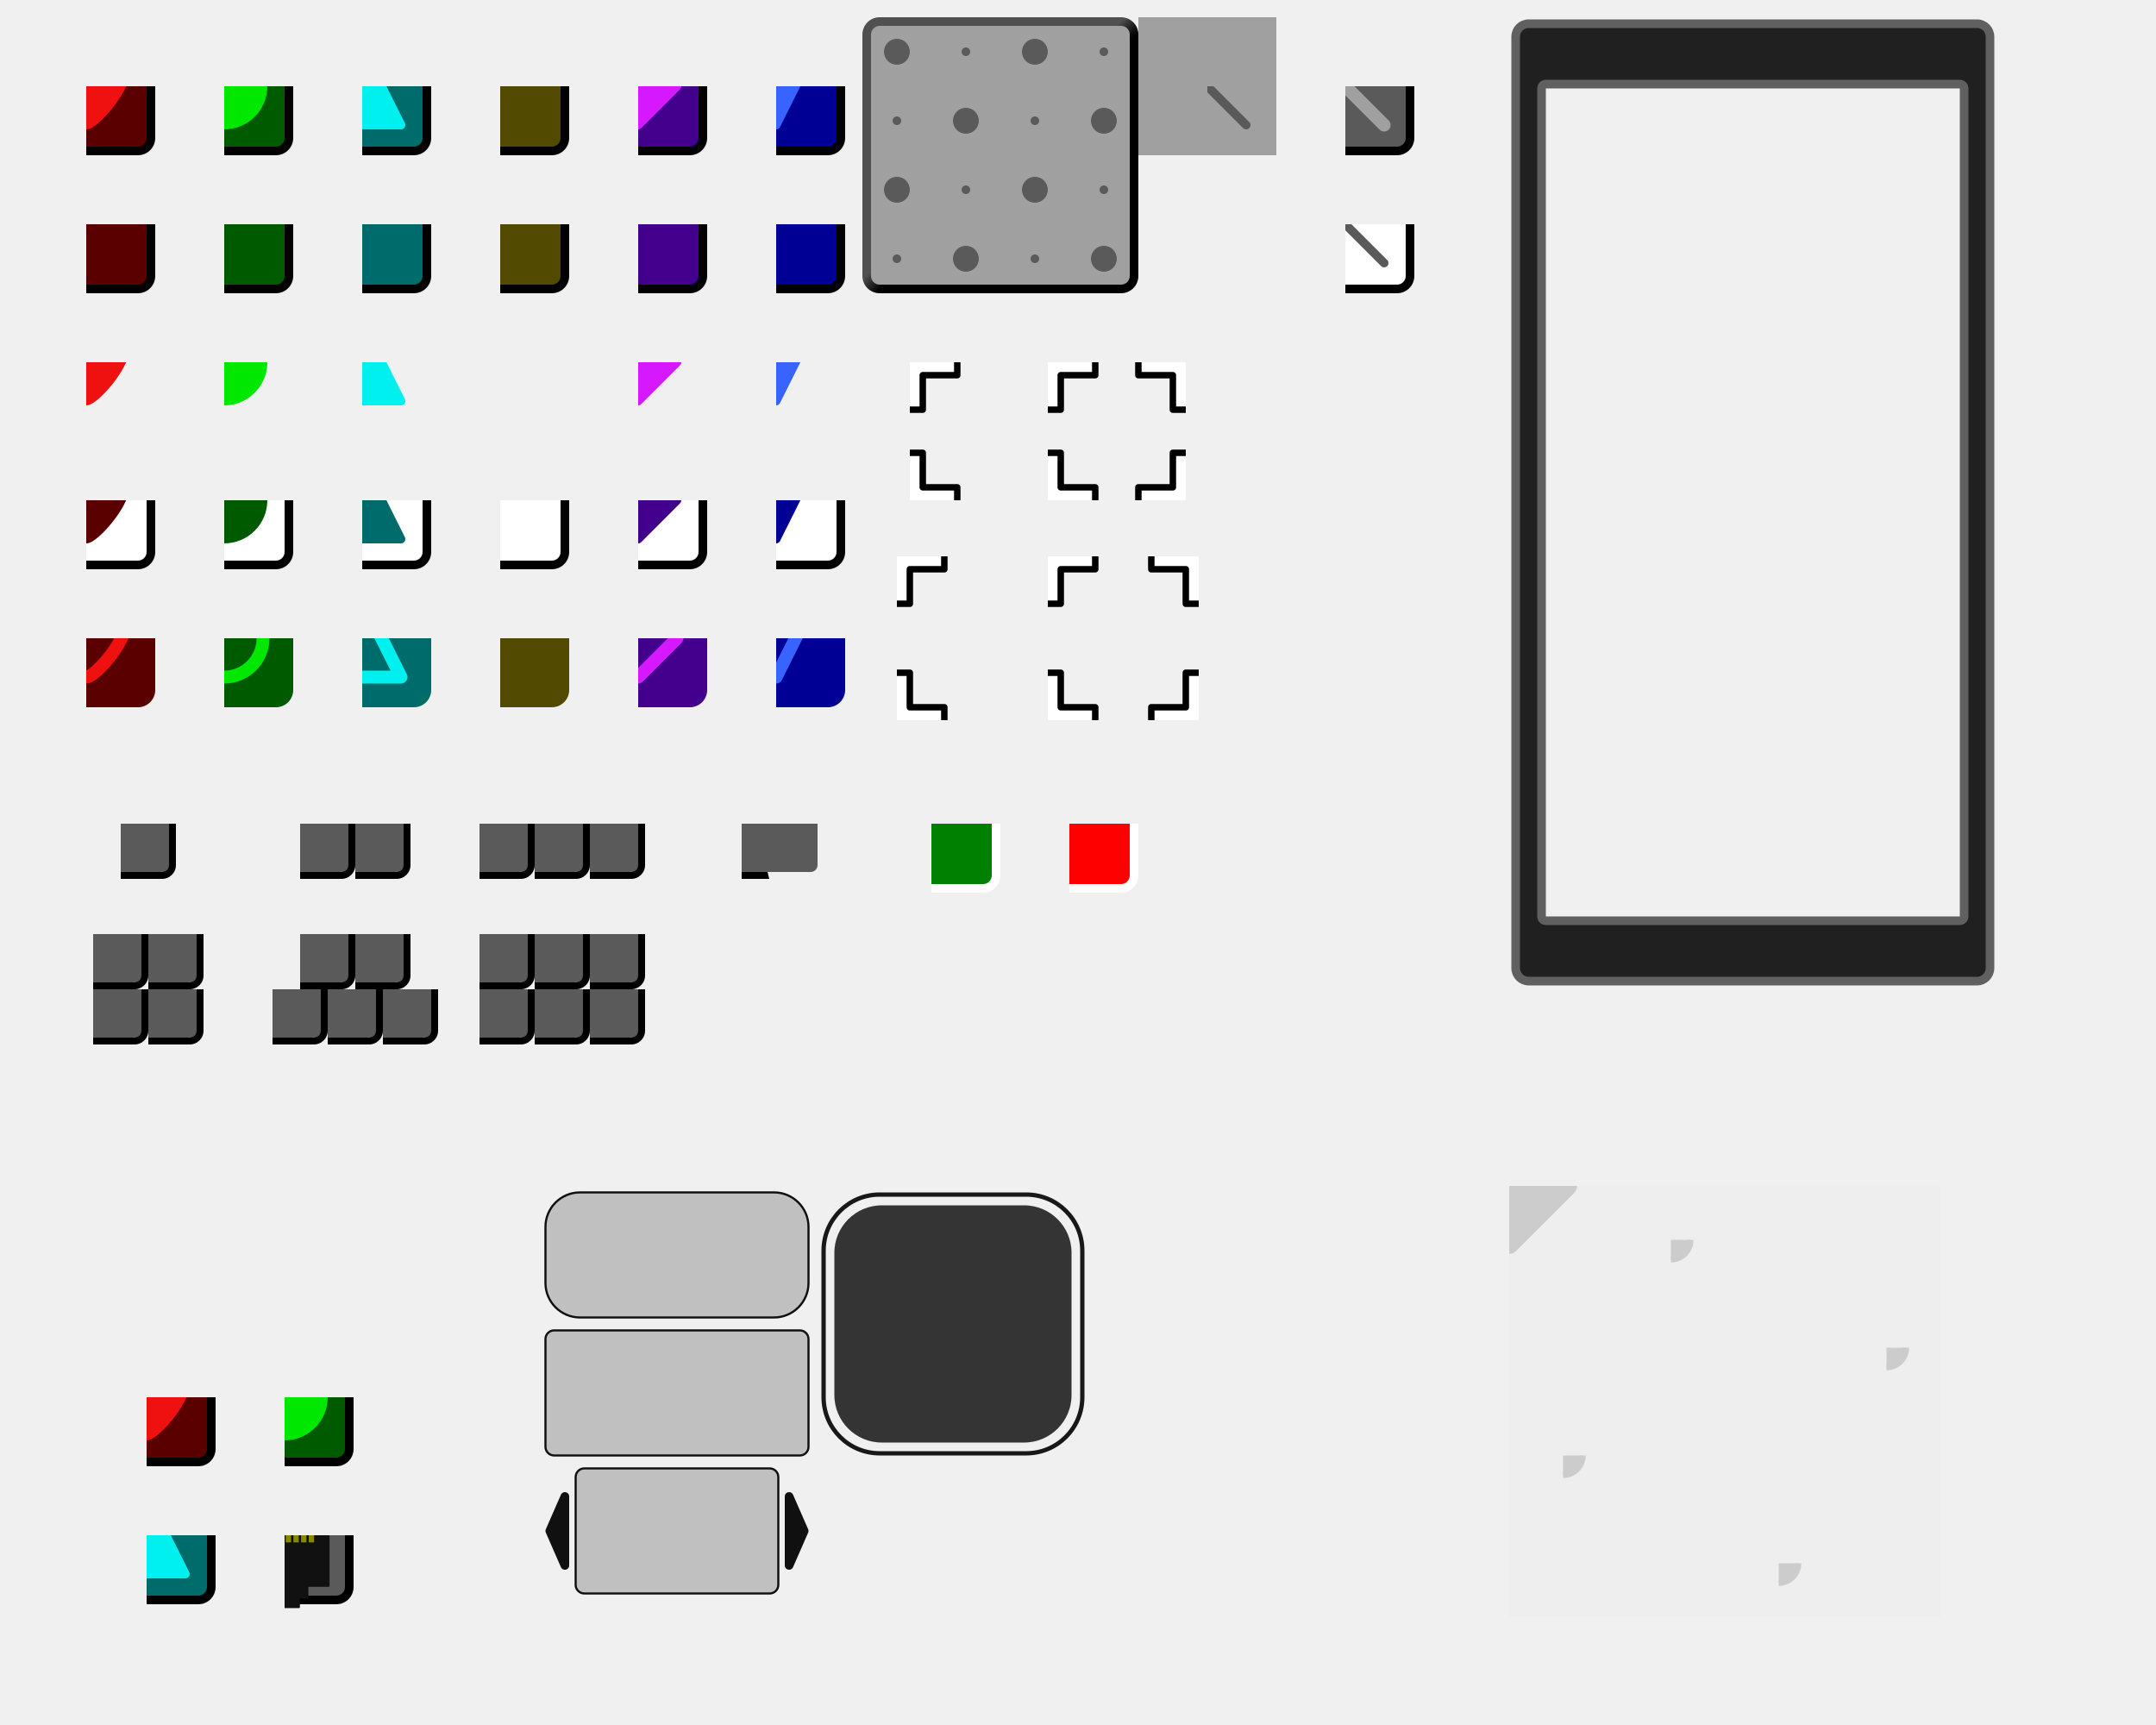
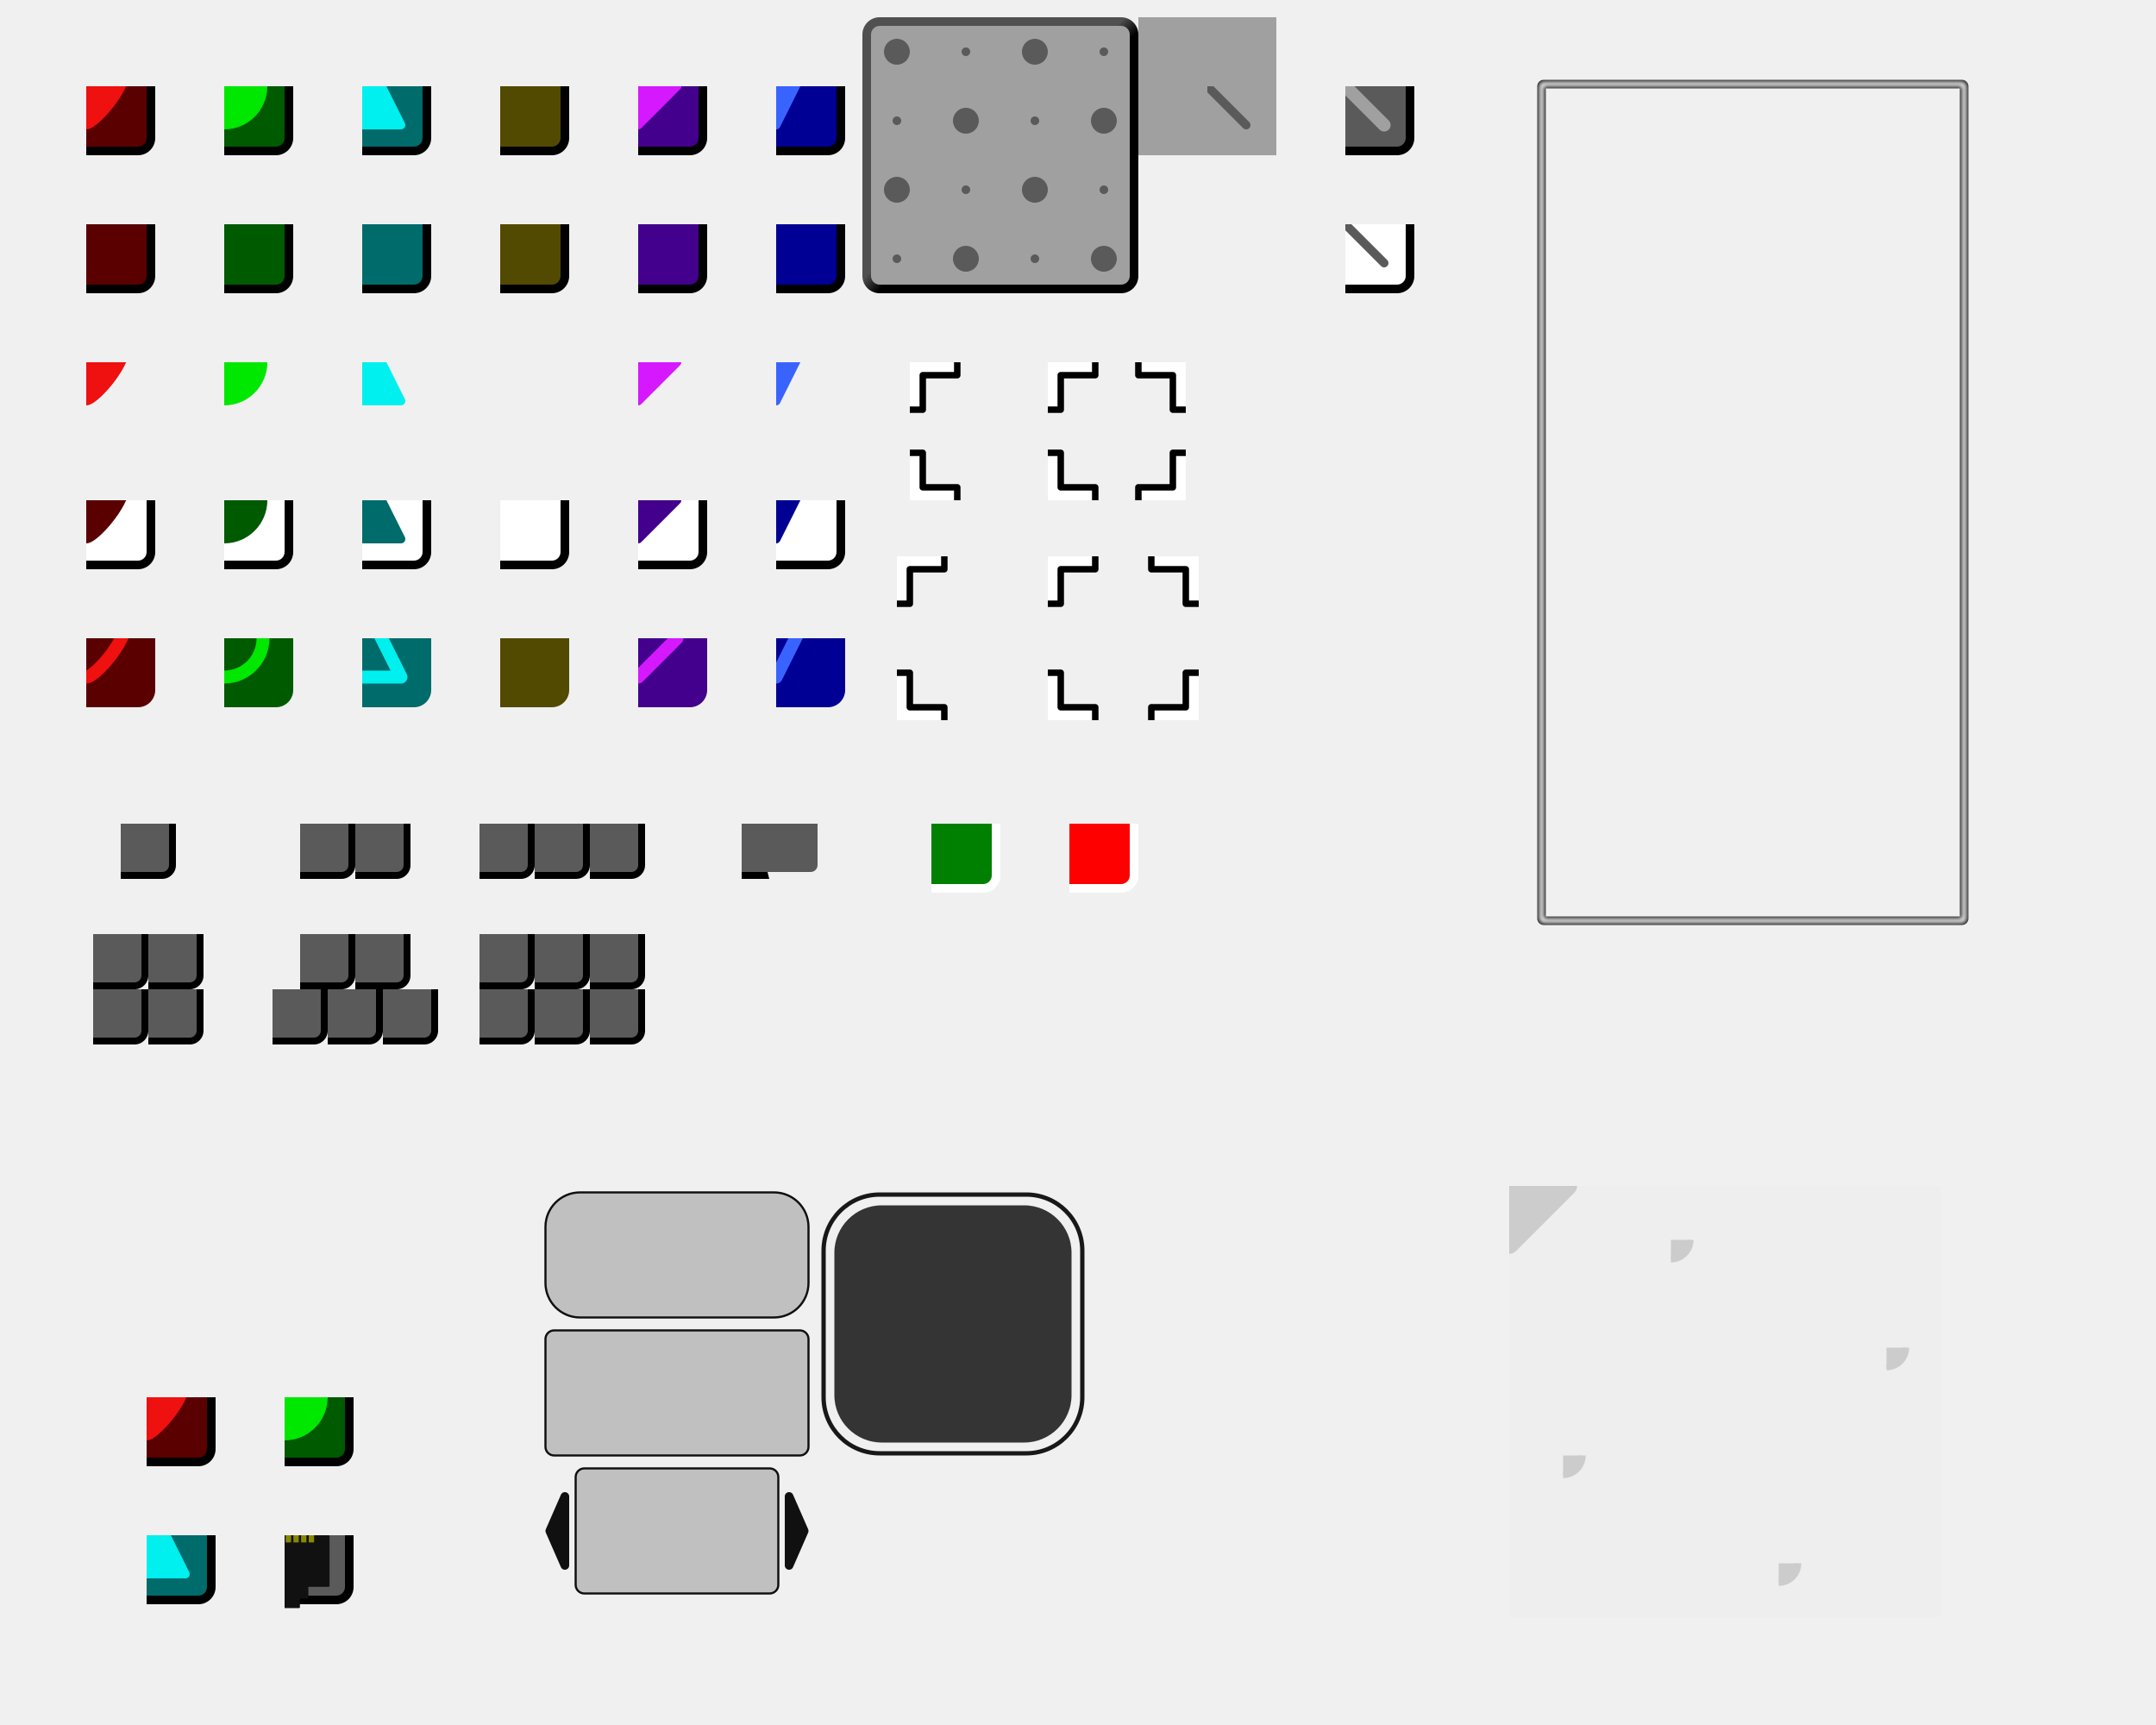
<svg xmlns="http://www.w3.org/2000/svg" xmlns:xlink="http://www.w3.org/1999/xlink" version="1.0" width="2000px" height="1600px" id="Panettopon-res">
  <defs>
    <linearGradient id="BkColor1-gradient" x1="0.45" y1="0.45" x2="0.55" y2="0.55">
      <stop offset="0" stop-color="#ef1010" />
      <stop offset="1" stop-color="black" />
    </linearGradient>
    <linearGradient id="BkColor2-gradient" x1="0.45" y1="0.45" x2="0.55" y2="0.55">
      <stop offset="0" stop-color="#00e700" />
      <stop offset="1" stop-color="black" />
    </linearGradient>
    <linearGradient id="BkColor3-gradient" x1="0.45" y1="0.45" x2="0.55" y2="0.55">
      <stop offset="0" stop-color="#00efef" />
      <stop offset="1" stop-color="black" />
    </linearGradient>
    <linearGradient id="BkColor4-gradient" x1="0.45" y1="0.45" x2="0.55" y2="0.55">
      <stop offset="0" stop-color="#dede00" />
      <stop offset="1" stop-color="black" />
    </linearGradient>
    <linearGradient id="BkColor5-gradient" x1="0.45" y1="0.45" x2="0.55" y2="0.55">
      <stop offset="0" stop-color="#d618ff" />
      <stop offset="1" stop-color="black" />
    </linearGradient>
    <linearGradient id="BkColor6-gradient" x1="0.45" y1="0.45" x2="0.55" y2="0.55">
      <stop offset="0" stop-color="#3963ff" />
      <stop offset="1" stop-color="black" />
    </linearGradient>
    <symbol id="BkColor-bg">
      <rect class="bk-bg" x="-64" y="-64" width="128" height="128" rx="16" ry="16" />
    </symbol>
    <symbol id="BkColor-fg">
      <rect class="bk-fg" x="-56" y="-56" width="112" height="112" rx="8" ry="8" />
    </symbol>
    <symbol id="BkColor1-face">
      <path class="bk-face" d="m 0,36 c 8,0 36,-32 36,-48 s -8,-24 -16,-24 c -12,0 -19,18 -20,18 s -8,-18 -20,-18 c -8,0 -16,8 -16,24 s 28,48 36,48 z" />
    </symbol>
    <symbol id="BkColor2-face">
      <path class="bk-face" d="M 36,0 C 36,19.882 19.882,36 0,36 -19.882,36 -36,19.882 -36,0 c 0,-19.882 16.118,-36 36,-36 19.882,0 36,16.118 36,36 z" />
    </symbol>
    <symbol id="BkColor3-face">
      <path class="bk-face" d="m 0,-36 -36,72 72,0 z" />
    </symbol>
    <symbol id="BkColor4-face">
      <path class="bk-face" />
    </symbol>
    <symbol id="BkColor5-face">
      <path class="bk-face" d="m 0,-36 36,36 -36,36 -36,-36 z" />
    </symbol>
    <symbol id="BkColor6-face">
      <path class="bk-face" d="m 0,36 -36,-72 72,0 z" />
    </symbol>
    <linearGradient id="BkGarbage-gradient" x1="0.45" y1="0.45" x2="0.55" y2="0.55">
      <stop offset="0" stop-color="#505050" />
      <stop offset="1" stop-color="black" />
    </linearGradient>
    <linearGradient id="BkGarbage-gradient-inverse" x1="0.55" y1="0.55" x2="0.45" y2="0.45" xlink:href="#BkGarbage-gradient" />
    <linearGradient id="BkGarbage-Big-gradient" x1="0.475" y1="0.475" x2="0.525" y2="0.525" xlink:href="#BkGarbage-gradient" />
    <pattern id="BkGarbage-tile" class="bk-gb bk-tile" x="0" y="0" width="128" height="128" patternUnits="userSpaceOnUse">
      <rect x="0" y="0" width="129" height="129" fill="#a0a0a0" />
      <circle cx="32" cy="32" r="12" fill="#5a5a5a" />
      <circle cx="96" cy="96" r="12" fill="#5a5a5a" />
      <circle cx="96" cy="32" r="4" fill="#5a5a5a" />
      <circle cx="32" cy="96" r="4" fill="#5a5a5a" />
    </pattern>
    <symbol id="BkGarbage-face">
      <path class="bk-face" d="M -36,-36 L 36,36 M -36,36 L 36,-36" />
    </symbol>
    <symbol id="GbHanging-large" class="bk-gb bk-mutate">
      <use class="bk-bg" xlink:href="#GbHanging-large-left" />
      <use class="bk-bg" xlink:href="#GbHanging-large-left" transform="scale(-1,-1)" style="fill: url(#BkGarbage-gradient-inverse)" />
      <rect class="bk-fg" x="-88" y="-56" width="176" height="112" rx="8" ry="8" />
    </symbol>
    <symbol id="GbHanging-large-left">
      <path d="m 0,-64 -80,0 a 16,16 0 0,0 -16,16 l 0,96 a 16,16 0 0,0 16,16 l 112,0 z" />
    </symbol>
    <symbol id="GbHanging-small" class="bk-gb bk-mutate" transform="scale(0.5)">
      <use class="bk-bg" xlink:href="#BkColor-bg" />
      <use class="bk-fg" xlink:href="#BkColor-fg" />
    </symbol>
    <symbol id="SwapCursor-corner">
      <path d="m 12,12 32,0 0,-24 -32,0 a 24,24 0 0,0 -24,24 l 0,32 24,0 z" />
    </symbol>
    <symbol id="SwapCursor-tee">
      <path d="m 0,-8.785 A 24,24 0, 0,0 -12,-12 l -32,0 0,24 32,0 0,32 24,0 0,-32 32,0 0,-24 -32,0 A 24,24 0 0,0 0,-8.785 z" />
    </symbol>
    <symbol id="Sign-bg">
      <rect class="lbl-bg" x="-64" y="-64" width="128" height="128" rx="16" ry="16" />
    </symbol>
    <symbol id="Sign-fg">
      <rect class="lbl-fg" x="-56" y="-56" width="112" height="112" rx="8" ry="8" />
    </symbol>
+     <filter id="Field-Frame-blur" x="-20%" y="-20%" width="140%" height="140%">
+       <feGaussianBlur in="SourceGraphic" stdDeviation="2" result="blur" />
+     </filter>
    <symbol id="RJ45-socket" transform="translate(0,-4.826)">
      <g id="RJ45-socket-hole">
        <rect x="-5.956" y="0" width="11.913" height="6.833" rx="0.127" ry="0.127" />
        <rect x="-3.15" y="0" width="6.299" height="8.382" rx="0.127" ry="0.127" />
        <rect x="-2.032" y="0" width="4.064" height="9.652" rx="0.127" ry="0.127" />
      </g>
      <g id="RJ45-socket-pins">
        <rect x="-3.556" y="0" width="0.711" height="0.95" transform="translate(-0.3556)" />
        <rect x="-2.54" y="0" width="0.711" height="0.95" transform="translate(-0.3556)" />
        <rect x="-1.524" y="0" width="0.711" height="0.95" transform="translate(-0.3556)" />
        <rect x="-0.508" y="0" width="0.711" height="0.95" transform="translate(-0.3556)" />
        <rect x=" 0.508" y="0" width="0.711" height="0.95" transform="translate(-0.3556)" />
        <rect x=" 1.524" y="0" width="0.711" height="0.95" transform="translate(-0.3556)" />
        <rect x=" 2.54" y="0" width="0.711" height="0.95" transform="translate(-0.3556)" />
        <rect x=" 3.556" y="0" width="0.711" height="0.95" transform="translate(-0.3556)" />
      </g>
    </symbol>
    <style type="text/css">

      svg { overflow: visible; }

      .bk-bg { stroke: none; }
      .bk-flash .bk-fg { fill: white; }
      .bk-mutate .bk-face { fill: none; }
      .bk-mutate .bk-fg { fill: none; } /* hidden */

      .bk-fg, .bk-fg *, .bk-face {
        stroke-linecap: round;
        stroke-linejoin: round;
      }
      .bk-fg, .bk-fg *, .bk-normal .bk-face, .bk-flash .bk-face {
        stroke-width: 8;
      }
      .bk-mutate .bk-face {
        stroke-width: 12;
      }

      .bk-color1 .bk-bg { fill: url(#BkColor1-gradient); }
      .bk-color1.bk-normal .bk-fg {  fill: #5a0000; }
      .bk-color1.bk-normal .bk-face { stroke: #ef1010; fill: #ef1010; }
      .bk-color1.bk-flash .bk-face { stroke: #5a0000; fill: #5a0000; }
      .bk-color1.bk-mutate .bk-face { stroke: #ef1010; }
      .bk-color1.bk-mutate .bk-bg { fill: #5a0000; }

      .bk-color2 .bk-bg { fill: url(#BkColor2-gradient); }
      .bk-color2.bk-normal .bk-fg {  fill: #005a00; }
      .bk-color2.bk-normal .bk-face { stroke: #00e700; fill: #00e700; }
      .bk-color2.bk-flash .bk-face { stroke: #005a00; fill: #005a00; }
      .bk-color2.bk-mutate .bk-face { stroke: #00e700; }
      .bk-color2.bk-mutate .bk-bg { fill: #005a00; }

      .bk-color3 .bk-bg { fill: url(#BkColor3-gradient); }
      .bk-color3.bk-normal .bk-fg {  fill: #006b6b; }
      .bk-color3.bk-normal .bk-face { stroke: #00efef; fill: #00efef; }
      .bk-color3.bk-flash .bk-face { stroke: #006b6b; fill: #006b6b; }
      .bk-color3.bk-mutate .bk-face { stroke: #00efef; }
      .bk-color3.bk-mutate .bk-bg { fill: #006b6b; }

      .bk-color4 .bk-bg { fill: url(#BkColor4-gradient); }
      .bk-color4.bk-normal .bk-fg {  fill: #524a00; }
      .bk-color4.bk-normal .bk-face { stroke: #dede00; fill: #dede00; }
      .bk-color4.bk-flash .bk-face { stroke: #524a00; fill: #524a00; }
      .bk-color4.bk-mutate .bk-face { stroke: #dede00; }
      .bk-color4.bk-mutate .bk-bg { fill: #524a00; }

      .bk-color5 .bk-bg { fill: url(#BkColor5-gradient); }
      .bk-color5.bk-normal .bk-fg {  fill: #42008c; }
      .bk-color5.bk-normal .bk-face { stroke: #d618ff; fill: #d618ff; }
      .bk-color5.bk-flash .bk-face { stroke: #42008c; fill: #42008c; }
      .bk-color5.bk-mutate .bk-face { stroke: #d618ff; }
      .bk-color5.bk-mutate .bk-bg { fill: #42008c; }

      .bk-color6 .bk-bg { fill: url(#BkColor6-gradient); }
      .bk-color6.bk-normal .bk-fg {  fill: #000094; }
      .bk-color6.bk-normal .bk-face { stroke: #3963ff; fill: #3963ff; }
      .bk-color6.bk-flash .bk-face { stroke: #000094; fill: #000094; }
      .bk-color6.bk-mutate .bk-face { stroke: #3963ff; }
      .bk-color6.bk-mutate .bk-bg { fill: #000094; }

      .bk-gb .bk-bg { fill: url(#BkGarbage-gradient); }
      .bk-gb.bk-normal .bk-bg { fill: url(#BkGarbage-Big-gradient); }
      .bk-gb.bk-normal .bk-fg { fill: url(#BkGarbage-tile); }
      .bk-gb .bk-face { stroke: #5a5a5a; }
      .bk-gb.bk-mutate .bk-face { stroke: #a0a0a0; }
      .bk-gb.bk-mutate .bk-fg { fill: #5a5a5a; }


      #SwapCursor * {
        fill: white;
        stroke: black;
        stroke-width: 6;
        stroke-linecap: round;
        stroke-linejoin: round;
      }

      .lbl-bg {
        fill: white;
        stroke: none;
      }
      .lbl-fg { stroke: none; }
      #Sign-Chain .lbl-fg { fill: green; }
      #Sign-Combo .lbl-fg { fill: red; }


-       #Field-Frame {
+       #Field-Frame-border-bg {
        fill: #202020;
-         stroke: #606060;
+       }
+ 
+       #Field-Frame-border-fg {
+         fill: white;
      }


      #Menu-Choice rect {
        fill: #c0c0c0;
        stroke: #101010;
        stroke-width: 1;
      }
      #Menu-Choice path {
        fill: #101010;
        stroke: #101010;
        stroke-width: 4;
        stroke-linecap: round;
        stroke-linejoin: round;
      }

      #Menu-Background-bg {
        fill: #eeeeee;
      }
      #Menu-Background .face {
        stroke-linecap: round;
        stroke-linejoin: round;
        stroke-width: 12;
        stroke: #cccccc;
        fill: #cccccc;
      }

      #RJ45-socket-hole { stroke: none; fill: #111111; }
      #RJ45-socket-pins { stroke: none; fill: #888800; }

      .bk-rj45 .bk-bg { fill: url(#BkGarbage-gradient); }
      .bk-rj45 .bk-fg { fill: #5a5a5a; }

    </style>
  </defs>
  <g id="BkColor-map" transform="translate(80,80)">
    <g id="BkColor-Normal-all" transform="translate(0,0)">
      <g id="BkColor1-Normal" class="bk-color1 bk-normal" transform="translate(0,0)">
        <use class="bk-bg" xlink:href="#BkColor-bg" />
        <use class="bk-fg" xlink:href="#BkColor-fg" />
        <use class="bk-face" xlink:href="#BkColor1-face" />
      </g>
      <g id="BkColor2-Normal" class="bk-color2 bk-normal" transform="translate(128,0)">
        <use class="bk-bg" xlink:href="#BkColor-bg" />
        <use class="bk-fg" xlink:href="#BkColor-fg" />
        <use class="bk-face" xlink:href="#BkColor2-face" />
      </g>
      <g id="BkColor3-Normal" class="bk-color3 bk-normal" transform="translate(256,0)">
        <use class="bk-bg" xlink:href="#BkColor-bg" />
        <use class="bk-fg" xlink:href="#BkColor-fg" />
        <use class="bk-face" xlink:href="#BkColor3-face" />
      </g>
      <g id="BkColor4-Normal" class="bk-color4 bk-normal" transform="translate(384,0)">
        <use class="bk-bg" xlink:href="#BkColor-bg" />
        <use class="bk-fg" xlink:href="#BkColor-fg" />
        <use class="bk-face" xlink:href="#BkColor4-face" />
      </g>
      <g id="BkColor5-Normal" class="bk-color5 bk-normal" transform="translate(512,0)">
        <use class="bk-bg" xlink:href="#BkColor-bg" />
        <use class="bk-fg" xlink:href="#BkColor-fg" />
        <use class="bk-face" xlink:href="#BkColor5-face" />
      </g>
      <g id="BkColor6-Normal" class="bk-color6 bk-normal" transform="translate(640,0)">
        <use class="bk-bg" xlink:href="#BkColor-bg" />
        <use class="bk-fg" xlink:href="#BkColor-fg" />
        <use class="bk-face" xlink:href="#BkColor6-face" />
      </g>
    </g>
    <g id="BkColor-Back-all" transform="translate(0,128)">
      <g id="BkColor1-Back" class="bk-color1 bk-normal" transform="translate(0,0)">
        <use class="bk-bg" xlink:href="#BkColor-bg" />
        <use class="bk-fg" xlink:href="#BkColor-fg" />
      </g>
      <g id="BkColor2-Back" class="bk-color2 bk-normal" transform="translate(128,0)">
        <use class="bk-bg" xlink:href="#BkColor-bg" />
        <use class="bk-fg" xlink:href="#BkColor-fg" />
      </g>
      <g id="BkColor3-Back" class="bk-color3 bk-normal" transform="translate(256,0)">
        <use class="bk-bg" xlink:href="#BkColor-bg" />
        <use class="bk-fg" xlink:href="#BkColor-fg" />
      </g>
      <g id="BkColor4-Back" class="bk-color4 bk-normal" transform="translate(384,0)">
        <use class="bk-bg" xlink:href="#BkColor-bg" />
        <use class="bk-fg" xlink:href="#BkColor-fg" />
      </g>
      <g id="BkColor5-Back" class="bk-color5 bk-normal" transform="translate(512,0)">
        <use class="bk-bg" xlink:href="#BkColor-bg" />
        <use class="bk-fg" xlink:href="#BkColor-fg" />
      </g>
      <g id="BkColor6-Back" class="bk-color6 bk-normal" transform="translate(640,0)">
        <use class="bk-bg" xlink:href="#BkColor-bg" />
        <use class="bk-fg" xlink:href="#BkColor-fg" />
      </g>
    </g>
    <g id="BkColor-Face-all" transform="translate(0,256)">
      <g id="BkColor1-Face" class="bk-color1 bk-normal" transform="translate(0,0)">
        <use class="bk-face" xlink:href="#BkColor1-face" transform="translate(0,0)" />
      </g>
      <g id="BkColor2-Face" class="bk-color2 bk-normal" transform="translate(128,0)">
        <use class="bk-face" xlink:href="#BkColor2-face" transform="translate(0,0)" />
      </g>
      <g id="BkColor3-Face" class="bk-color3 bk-normal" transform="translate(256,0)">
        <use class="bk-face" xlink:href="#BkColor3-face" transform="translate(0,0)" />
      </g>
      <g id="BkColor4-Face" class="bk-color4 bk-normal" transform="translate(384,0)">
        <use class="bk-face" xlink:href="#BkColor4-face" transform="translate(0,0)" />
      </g>
      <g id="BkColor5-Face" class="bk-color5 bk-normal" transform="translate(512,0)">
        <use class="bk-face" xlink:href="#BkColor5-face" transform="translate(0,0)" />
      </g>
      <g id="BkColor6-Face" class="bk-color6 bk-normal" transform="translate(640,0)">
        <use class="bk-face" xlink:href="#BkColor6-face" transform="translate(0,0)" />
      </g>
    </g>
    <g id="BkColor-Flash-all" transform="translate(0,384)">
      <g id="BkColor1-Flash" class="bk-color1 bk-flash" transform="translate(0,0)">
        <use class="bk-bg" xlink:href="#BkColor-bg" />
        <use class="bk-fg" xlink:href="#BkColor-fg" />
        <use class="bk-face" xlink:href="#BkColor1-face" />
      </g>
      <g id="BkColor2-Flash" class="bk-color2 bk-flash" transform="translate(128,0)">
        <use class="bk-bg" xlink:href="#BkColor-bg" />
        <use class="bk-fg" xlink:href="#BkColor-fg" />
        <use class="bk-face" xlink:href="#BkColor2-face" />
      </g>
      <g id="BkColor3-Flash" class="bk-color3 bk-flash" transform="translate(256,0)">
        <use class="bk-bg" xlink:href="#BkColor-bg" />
        <use class="bk-fg" xlink:href="#BkColor-fg" />
        <use class="bk-face" xlink:href="#BkColor3-face" />
      </g>
      <g id="BkColor4-Flash" class="bk-color4 bk-flash" transform="translate(384,0)">
        <use class="bk-bg" xlink:href="#BkColor-bg" />
        <use class="bk-fg" xlink:href="#BkColor-fg" />
        <use class="bk-face" xlink:href="#BkColor4-face" />
      </g>
      <g id="BkColor5-Flash" class="bk-color5 bk-flash" transform="translate(512,0)">
        <use class="bk-bg" xlink:href="#BkColor-bg" />
        <use class="bk-fg" xlink:href="#BkColor-fg" />
        <use class="bk-face" xlink:href="#BkColor5-face" />
      </g>
      <g id="BkColor6-Flash" class="bk-color6 bk-flash" transform="translate(640,0)">
        <use class="bk-bg" xlink:href="#BkColor-bg" />
        <use class="bk-fg" xlink:href="#BkColor-fg" />
        <use class="bk-face" xlink:href="#BkColor6-face" />
      </g>
    </g>
    <g id="BkColor-Mutate-all" transform="translate(0,512)">
      <g id="BkColor1-Mutate" class="bk-color1 bk-mutate" transform="translate(0,0)">
        <use class="bk-bg" xlink:href="#BkColor-bg" />
        <use class="bk-fg" xlink:href="#BkColor-fg" />
        <use class="bk-face" xlink:href="#BkColor1-face" />
      </g>
      <g id="BkColor2-Mutate" class="bk-color2 bk-mutate" transform="translate(128,0)">
        <use class="bk-bg" xlink:href="#BkColor-bg" />
        <use class="bk-fg" xlink:href="#BkColor-fg" />
        <use class="bk-face" xlink:href="#BkColor2-face" width="80" />
      </g>
      <g id="BkColor3-Mutate" class="bk-color3 bk-mutate" transform="translate(256,0)">
        <use class="bk-bg" xlink:href="#BkColor-bg" />
        <use class="bk-fg" xlink:href="#BkColor-fg" />
        <use class="bk-face" xlink:href="#BkColor3-face" />
      </g>
      <g id="BkColor4-Mutate" class="bk-color4 bk-mutate" transform="translate(384,0)">
        <use class="bk-bg" xlink:href="#BkColor-bg" />
        <use class="bk-fg" xlink:href="#BkColor-fg" />
        <use class="bk-face" xlink:href="#BkColor4-face" />
      </g>
      <g id="BkColor5-Mutate" class="bk-color5 bk-mutate" transform="translate(512,0)">
        <use class="bk-bg" xlink:href="#BkColor-bg" />
        <use class="bk-fg" xlink:href="#BkColor-fg" />
        <use class="bk-face" xlink:href="#BkColor5-face" />
      </g>
      <g id="BkColor6-Mutate" class="bk-color6 bk-mutate" transform="translate(640,0)">
        <use class="bk-bg" xlink:href="#BkColor-bg" />
        <use class="bk-fg" xlink:href="#BkColor-fg" />
        <use class="bk-face" xlink:href="#BkColor6-face" />
      </g>
    </g>
  </g>
  <g id="BkGarbage-map" transform="translate(928,144)">
    <g id="BkGarbage-Big" class="bk-gb bk-normal">
      <rect class="bk-bg" x="-128" y="-128" width="256" height="256" rx="16" ry="16" />
      <rect class="bk-fg" x="-120" y="-120" width="240" height="240" rx="8" ry="8" />
    </g>
    <g id="BkGarbage-center" class="bk-gb bk-normal" transform="translate(192,-64)">
      <rect x="-64" y="-64" width="128" height="128" fill="#a0a0a0" />
      <use class="bk-face" xlink:href="#BkGarbage-face" />
    </g>
    <g id="BkGarbage-Mutate" class="bk-gb bk-mutate" transform="translate(320,-64)">
      <use class="bk-bg" xlink:href="#BkColor-bg" />
      <use class="bk-fg" xlink:href="#BkColor-fg" />
      <use class="bk-face" xlink:href="#BkGarbage-face" />
    </g>
    <g id="BkGarbage-Flash" class="bk-gb bk-flash" transform="translate(320,64)">
      <use class="bk-bg" xlink:href="#BkColor-bg" />
      <use class="bk-fg" xlink:href="#BkColor-fg" />
      <use class="bk-face" xlink:href="#BkGarbage-face" />
    </g>
  </g>
  <g id="SwapCursor" transform="translate(812,304)">
    <rect id="SwapCursor-container" width="320" height="384" style="stroke: none; fill: none;" />
    <g id="SwapCursor-normal" transform="translate(160,96)">
      <use xlink:href="#SwapCursor-corner" transform="translate(-128,-64) scale( 1, 1)" />
      <use xlink:href="#SwapCursor-corner" transform="translate( 128,-64) scale(-1, 1)" />
      <use xlink:href="#SwapCursor-corner" transform="translate(-128, 64) scale( 1,-1)" />
      <use xlink:href="#SwapCursor-corner" transform="translate( 128, 64) scale(-1,-1)" />
      <use xlink:href="#SwapCursor-tee" transform="translate(0,-64) scale(1, 1)" />
      <use xlink:href="#SwapCursor-tee" transform="translate(0, 64) scale(1,-1)" />
    </g>
    <g id="SwapCursor-extend" transform="translate(160,288)">
      <use xlink:href="#SwapCursor-corner" transform="translate(-140,-76) scale( 1, 1)" />
      <use xlink:href="#SwapCursor-corner" transform="translate( 140,-76) scale(-1, 1)" />
      <use xlink:href="#SwapCursor-corner" transform="translate(-140, 76) scale( 1,-1)" />
      <use xlink:href="#SwapCursor-corner" transform="translate( 140, 76) scale(-1,-1)" />
      <use xlink:href="#SwapCursor-tee" transform="translate(0,-76) scale(1, 1)" />
      <use xlink:href="#SwapCursor-tee" transform="translate(0, 76) scale(1,-1)" />
    </g>
  </g>
  <g id="Signs" transform="translate(928,828)">
    <g id="Sign-Chain" class="lbl" transform="translate(-64,-64)">
      <use class="lbl-bg" xlink:href="#Sign-bg" />
      <use class="lbl-fg" xlink:href="#Sign-fg" />
    </g>
    <g id="Sign-Combo" class="lbl" transform="translate(64,-64)">
      <use class="lbl-bg" xlink:href="#Sign-bg" />
      <use class="lbl-fg" xlink:href="#Sign-fg" />
    </g>
  </g>
  <g id="GbHanging-map" transform="translate(16,700)">
    <rect id="GbHanging-container" width="768" height="256" style="stroke: none; fill: none;" />
    <g id="GbHanging-1" transform="translate(96,64) scale(0.8)">
      <use xlink:href="#GbHanging-small" transform="translate(  0,0)" />
    </g>
    <g id="GbHanging-2" transform="translate(288,64) scale(0.8)">
      <use xlink:href="#GbHanging-small" transform="translate(-32,0)" />
      <use xlink:href="#GbHanging-small" transform="translate( 32,0)" />
    </g>
    <g id="GbHanging-3" transform="translate(480,64) scale(0.8)">
      <use xlink:href="#GbHanging-small" transform="translate(-64,0)" />
      <use xlink:href="#GbHanging-small" transform="translate(  0,0)" />
      <use xlink:href="#GbHanging-small" transform="translate( 64,0)" />
    </g>
    <g id="GbHanging-4" transform="translate(96,192) scale(0.8)">
      <use xlink:href="#GbHanging-small" transform="translate(-32,-32)" />
      <use xlink:href="#GbHanging-small" transform="translate( 32,-32)" />
      <use xlink:href="#GbHanging-small" transform="translate(-32, 32)" />
      <use xlink:href="#GbHanging-small" transform="translate( 32, 32)" />
    </g>
    <g id="GbHanging-5" transform="translate(288,192) scale(0.8)">
      <use xlink:href="#GbHanging-small" transform="translate(-32,-32)" />
      <use xlink:href="#GbHanging-small" transform="translate( 32,-32)" />
      <use xlink:href="#GbHanging-small" transform="translate(-64, 32)" />
      <use xlink:href="#GbHanging-small" transform="translate(  0, 32)" />
      <use xlink:href="#GbHanging-small" transform="translate( 64, 32)" />
    </g>
    <g id="GbHanging-6" transform="translate(480,192) scale(0.8)">
      <use xlink:href="#GbHanging-small" transform="translate(-64,-32)" />
      <use xlink:href="#GbHanging-small" transform="translate(  0,-32)" />
      <use xlink:href="#GbHanging-small" transform="translate( 64,-32)" />
      <use xlink:href="#GbHanging-small" transform="translate(-64, 32)" />
      <use xlink:href="#GbHanging-small" transform="translate(  0, 32)" />
      <use xlink:href="#GbHanging-small" transform="translate( 64, 32)" />
    </g>
    <g id="GbHanging-Line" transform="translate(672,64) scale(0.8)">
      <use xlink:href="#GbHanging-large" />
    </g>
  </g>
  <g id="Field-Frame" transform="translate(1400,16)">
    <rect id="Field-Frame-container" width="452" height="900" style="stroke: none; fill: none;" />
-     <path transform="translate(226,450)" fill-rule="evenodd" stroke-width="8" d="       M -196,-384 a 4,4 0,0,1  4,-4       h    384    a 4,4 0,0,1  4, 4       v    768    a 4,4 0,0,1 -4, 4       h   -384    a 4,4 0,0,1 -4,-4       z       M -220,-432 a 12,12 0,0,1  12,-12       h    416    a 12,12 0,0,1  12, 12       v    864    a 12,12 0,0,1 -12, 12       h   -416    a 12,12 0,0,1 -12,-12       z       " />
+     <g id="Field-Frame-border" transform="translate(226,450)">
+       <path id="Field-Frame-border-bg" fill-rule="evenodd" stroke-width="0" d="         M -192,-384 h 384 v 768 h -384 z         M -200,-386 a 6,6 0,0,1  6,-6         h    388    a 6,6 0,0,1  6, 6         v    772    a 6,6 0,0,1 -6, 6         h   -388    a 6,6 0,0,1 -6,-6         z         " />
+       <path id="Field-Frame-border-fg" fill-rule="evenodd" stroke-width="0" filter="url(#Field-Frame-blur)" d="         M -194,-386 h 388 v 772 h -388 z         M -198,-386 a 4,4 0,0,1  4,-4         h    388    a 4,4 0,0,1  4, 4         v    772    a 4,4 0,0,1 -4, 4         h   -388    a 4,4 0,0,1 -4,-4         z         " />
+     </g>
  </g>
  <g id="Menu-map" transform="translate(500,1100) scale(2)">
    <rect id="Menu-container" width="256" height="192" style="stroke: none; fill: none;" />
    <rect id="Menu-Button" transform="translate(64,32)" x="-61" y="-29" width="122" height="58" rx="16" ry="16" style="fill: #c0c0c0; stroke: #101010; stroke-width: 1;" />
    <rect id="Menu-Entry" transform="translate(64,96)" x="-61" y="-29" width="122" height="58" rx="4" ry="4" style="fill: #c0c0c0; stroke: #101010; stroke-width: 1;" />
    <g id="Menu-Choice" transform="translate(64,160)">
      <rect x="-47" y="-29" width="94" height="58" rx="4" ry="4" />
      <path d="m -59,0 7,-16 0,32 z" />
      <path d="m 59,0 -7,-16 0,32 z" />
    </g>
    <g id="Menu-Frame" transform="translate(192,64)">
      <rect id="Menu-Frame-inside" x="-57" y="-57" width="114" height="114" rx="24" ry="24" style="fill:#202020; fill-opacity:0.9; stroke: #f0f0f0; stroke-width: 4;" />
      <rect id="Menu-Frame-border" x="-60" y="-60" width="120" height="120" rx="26" ry="26" style="fill: none; stroke: #181818; stroke-width: 2;" />
    </g>
  </g>
  <g id="Menu-Background" clip-path="url(#Menu-Background-clip)" transform="translate(1600,1300)">
    <clipPath id="Menu-Background-clip">
      <use xlink:href="#Menu-Background-bg" />
    </clipPath>
    <rect id="Menu-Background-bg" x="-200" y="-200" width="400" height="400" />
    <use class="face" xlink:href="#BkColor4-face" transform="scale(2)" />
    <use class="face" xlink:href="#BkColor5-face" transform="translate( 200, 200) scale(1.5)" />
    <use class="face" xlink:href="#BkColor5-face" transform="translate( 200,-200) scale(1.5)" />
    <use class="face" xlink:href="#BkColor5-face" transform="translate(-200, 200) scale(1.5)" />
    <use class="face" xlink:href="#BkColor5-face" transform="translate(-200,-200) scale(1.5)" />
    <use class="face" xlink:href="#BkColor2-face" transform="translate(  50, 150) scale(0.5)" />
    <use class="face" xlink:href="#BkColor2-face" transform="translate( 150, -50) scale(0.5)" />
    <use class="face" xlink:href="#BkColor2-face" transform="translate( -50,-150) scale(0.5)" />
    <use class="face" xlink:href="#BkColor2-face" transform="translate(-150,  50) scale(0.5)" />
  </g>
  <g id="App-icon" transform="translate(200,1360)">
    <use xlink:href="#BkColor1-Normal" transform="translate(-64,-64)" />
    <use xlink:href="#BkColor2-Normal" transform="translate(-64,-64)" />
    <use xlink:href="#BkColor3-Normal" transform="translate(-320,64)" />
    <g id="BkRJ45" class="bk-rj45" transform="translate(64,64)">
      <use class="bk-bg" xlink:href="#BkColor-bg" />
      <use class="bk-fg" xlink:href="#BkColor-fg" />
      <use xlink:href="#RJ45-socket" transform="scale(7)" />
    </g>
  </g>
</svg>
